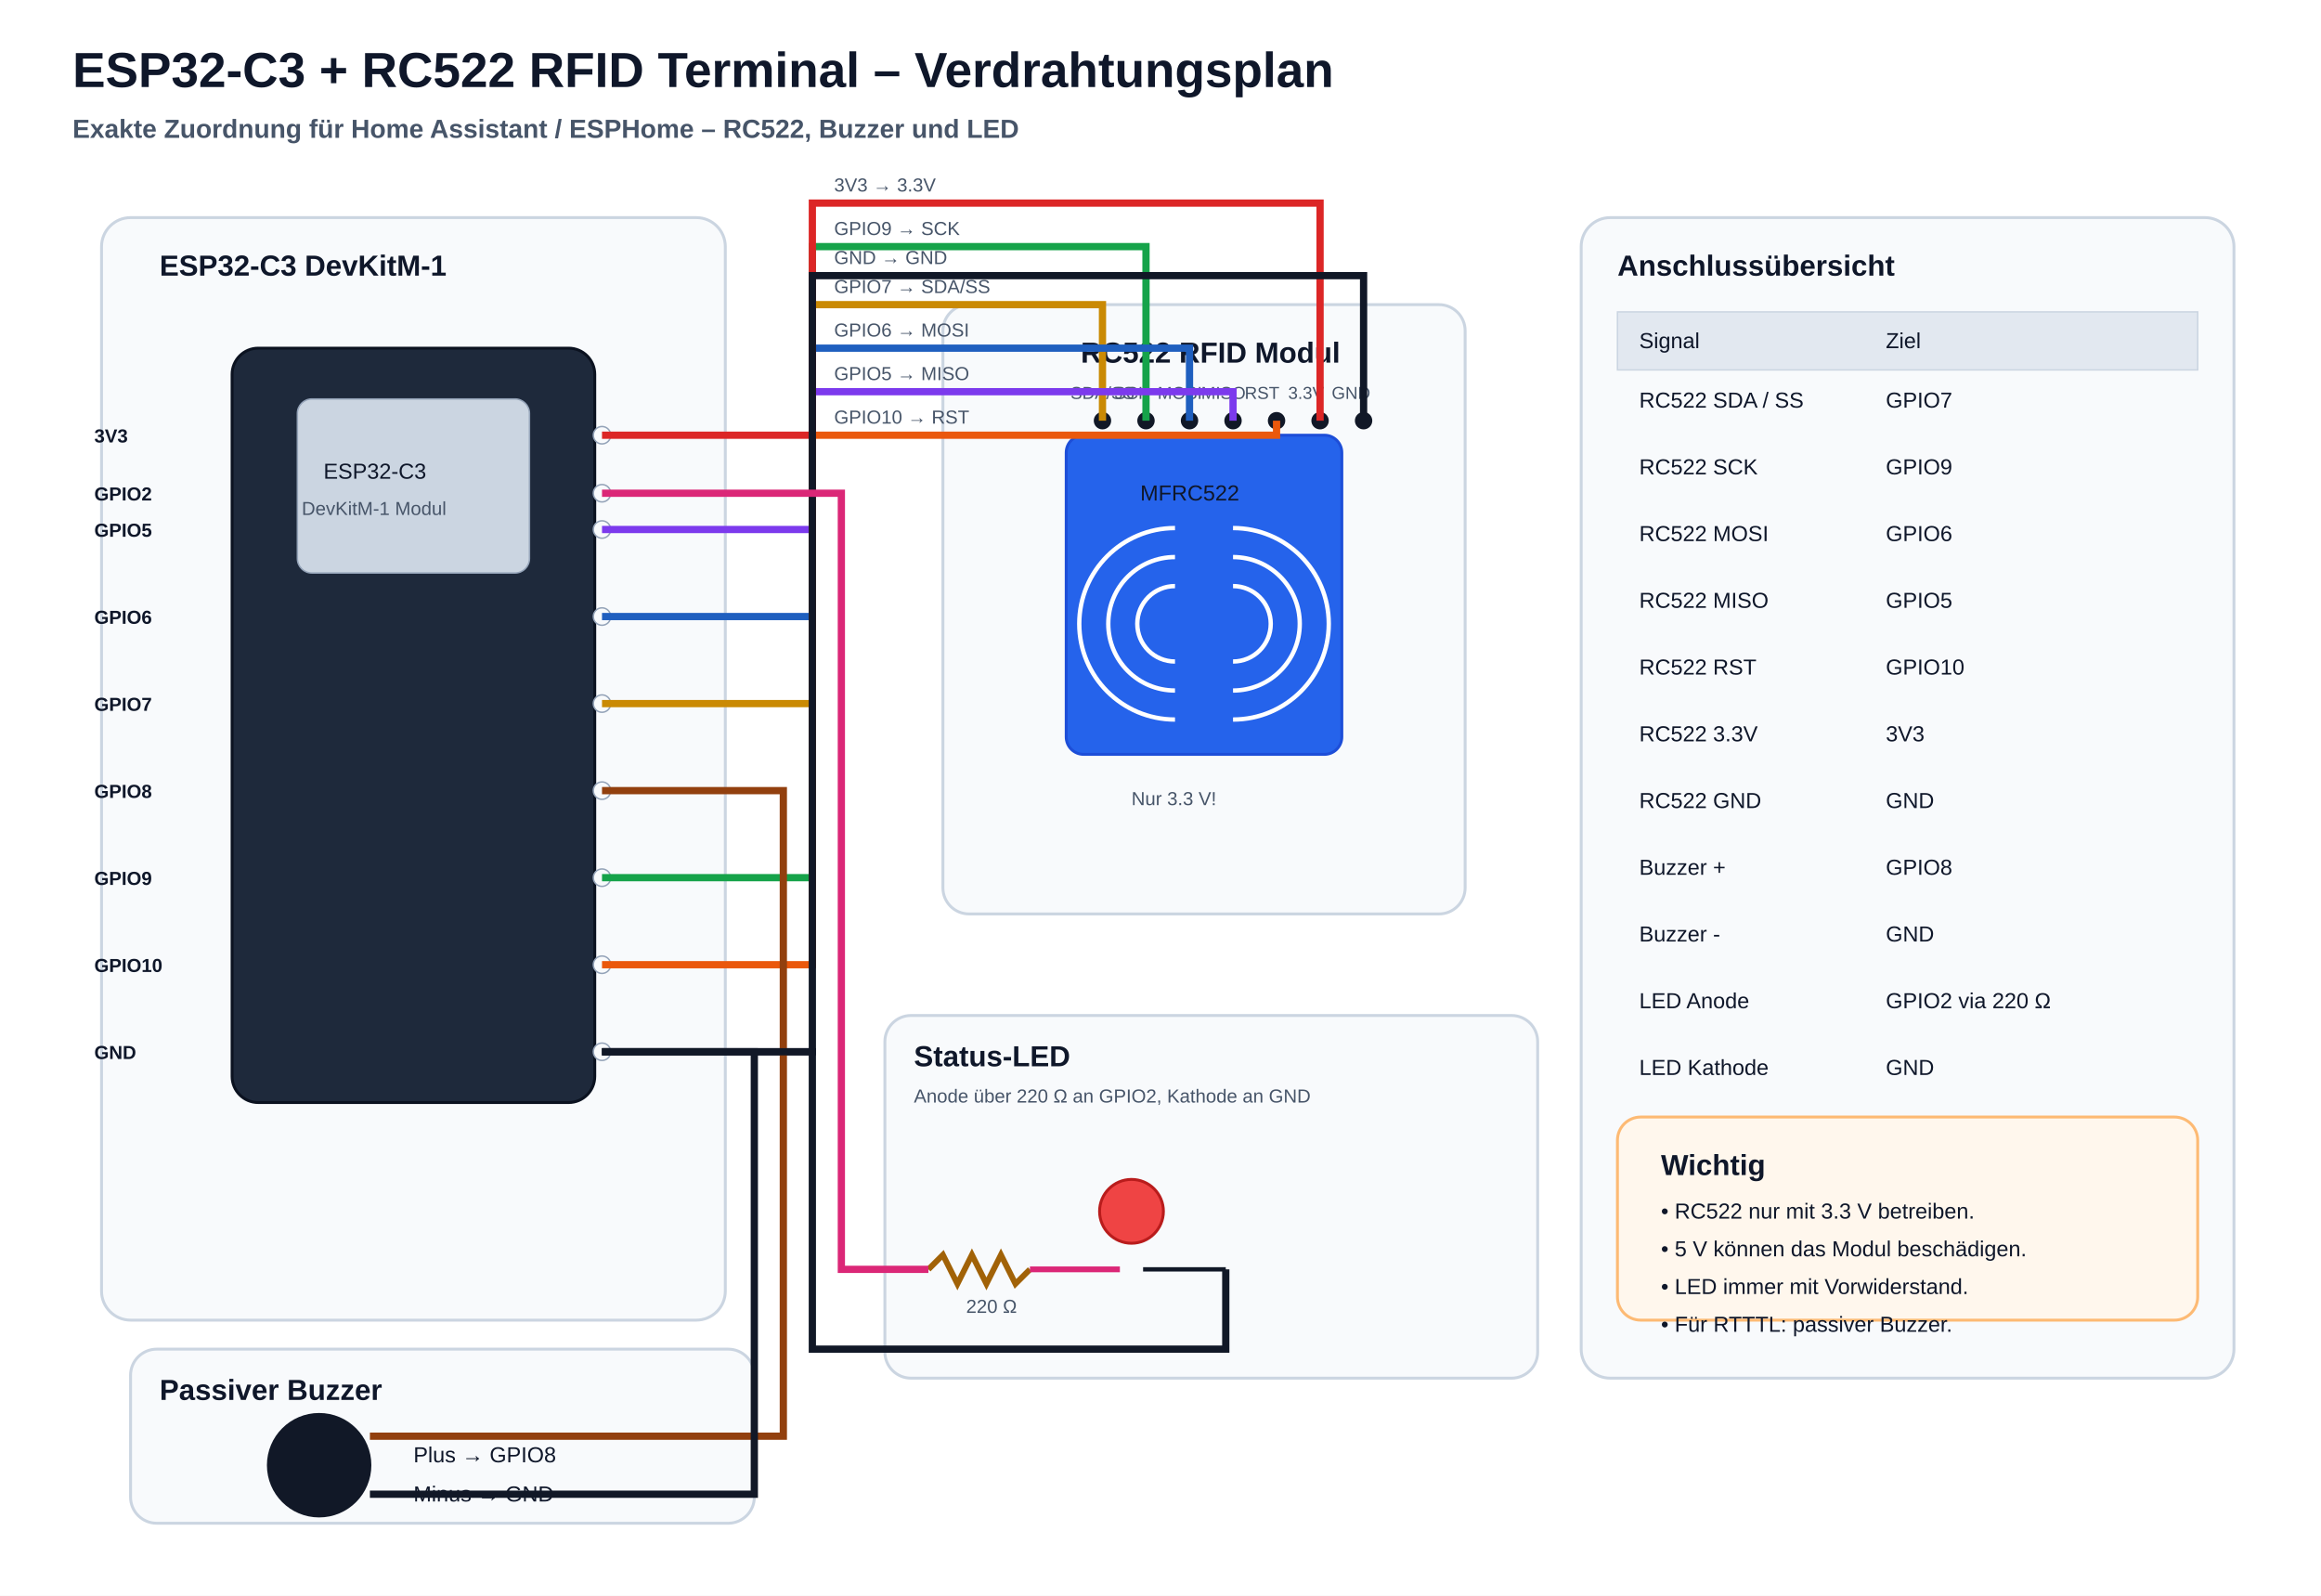
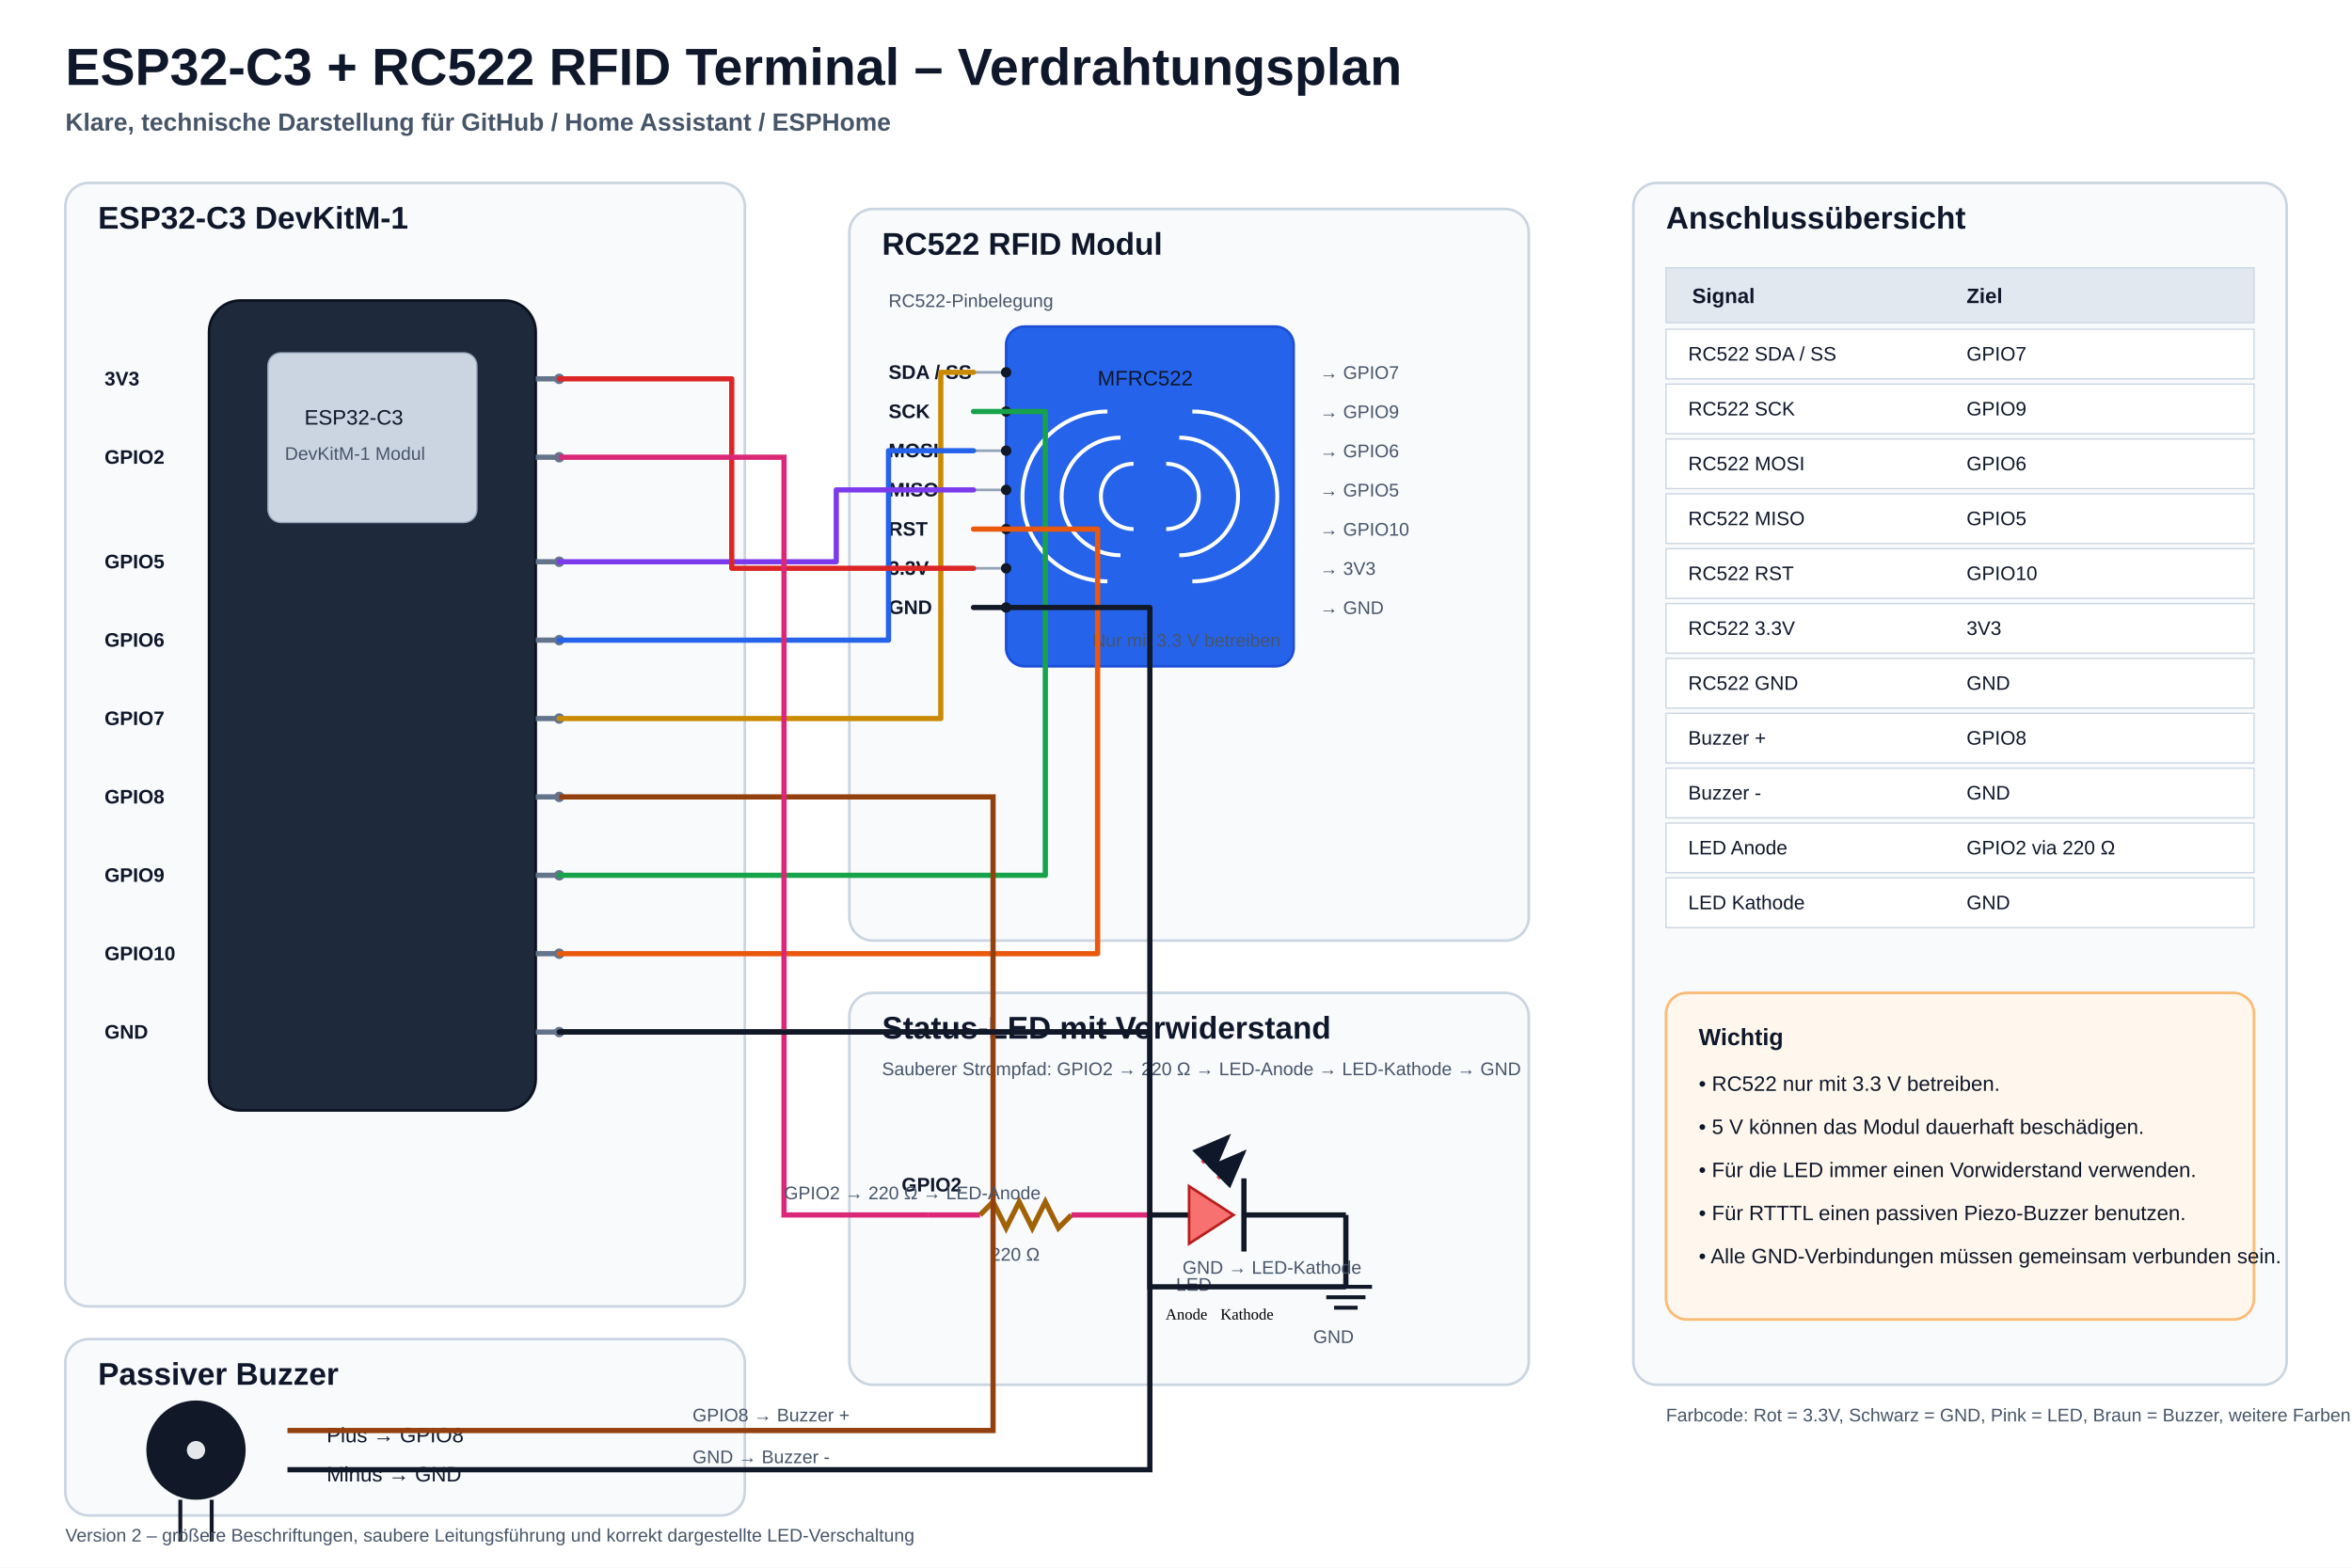
- <svg xmlns="http://www.w3.org/2000/svg" width="1600" height="1100" viewBox="0 0 1600 1100">
+ <svg xmlns="http://www.w3.org/2000/svg" width="1800" height="1200" viewBox="0 0 1800 1200">
  <defs>
    <style>
-         .title { font: 700 34px Arial, sans-serif; fill: #0f172a; }
-         .subtitle { font: 600 18px Arial, sans-serif; fill: #475569; }
-         .h2 { font: 700 20px Arial, sans-serif; fill: #0f172a; }
-         .body { font: 15px Arial, sans-serif; fill: #0f172a; }
-         .small { font: 13px Arial, sans-serif; fill: #475569; }
-         .tiny { font: 12px Arial, sans-serif; fill: #475569; }
-         .mono { font: 700 14px Courier New, monospace; fill: #0f172a; }
-         .pin { font: 700 13px Arial, sans-serif; fill: #0f172a; }
-       </style>
+ .title { font: 700 40px Arial, sans-serif; fill: #0f172a; }
+ .subtitle { font: 600 19px Arial, sans-serif; fill: #475569; }
+ .h2 { font: 700 24px Arial, sans-serif; fill: #0f172a; }
+ .body { font: 16px Arial, sans-serif; fill: #0f172a; }
+ .small { font: 14px Arial, sans-serif; fill: #475569; }
+ .pin { font: 700 15px Arial, sans-serif; fill: #0f172a; }
+ .mono { font: 700 15px Courier New, monospace; fill: #0f172a; }
+ .tablehead { font: 700 16px Arial, sans-serif; fill: #0f172a; }
+ .tablerow { font: 15px Arial, sans-serif; fill: #0f172a; }
+ .warn { font: 700 18px Arial, sans-serif; fill: #0f172a; }
+ </style>
+     <marker id="arrow" markerWidth="10" markerHeight="8" refX="9" refY="4" orient="auto">
+       <polygon points="0,0 10,4 0,8" fill="#0f172a" />
+     </marker>
  </defs>
-   <rect x="0" y="0" width="1600" height="1100" fill="white" />
-   <text x="50" y="60" class="title">ESP32-C3 + RC522 RFID Terminal – Verdrahtungsplan</text>
-   <text x="50" y="95" class="subtitle">Exakte Zuordnung für Home Assistant / ESPHome – RC522, Buzzer und LED</text>
-   <rect x="70" y="150" width="430" height="760" rx="20" fill="#f8fafc" stroke="#cbd5e1" stroke-width="2" />
-   <text x="110" y="190" class="h2">ESP32-C3 DevKitM-1</text>
-   <rect x="160" y="240" width="250" height="520" rx="18" fill="#1e293b" stroke="#0b1220" stroke-width="2" />
-   <rect x="205" y="275" width="160" height="120" rx="10" fill="#cbd5e1" stroke="#94a3b8" />
-   <text x="223" y="330" class="body" fill="#111827">ESP32-C3</text>
-   <text x="208" y="355" class="small" fill="#111827">DevKitM-1 Modul</text>
-   <g class="pin">
-     <text x="65" y="305">3V3</text>
-     <circle cx="415" cy="300" r="6" fill="#f8fafc" stroke="#94a3b8" />
-     <text x="65" y="370">GPIO5</text>
-     <circle cx="415" cy="365" r="6" fill="#f8fafc" stroke="#94a3b8" />
-     <text x="65" y="430">GPIO6</text>
-     <circle cx="415" cy="425" r="6" fill="#f8fafc" stroke="#94a3b8" />
-     <text x="65" y="490">GPIO7</text>
-     <circle cx="415" cy="485" r="6" fill="#f8fafc" stroke="#94a3b8" />
-     <text x="65" y="550">GPIO8</text>
-     <circle cx="415" cy="545" r="6" fill="#f8fafc" stroke="#94a3b8" />
-     <text x="65" y="610">GPIO9</text>
-     <circle cx="415" cy="605" r="6" fill="#f8fafc" stroke="#94a3b8" />
-     <text x="65" y="670">GPIO10</text>
-     <circle cx="415" cy="665" r="6" fill="#f8fafc" stroke="#94a3b8" />
-     <text x="65" y="730">GND</text>
-     <circle cx="415" cy="725" r="6" fill="#f8fafc" stroke="#94a3b8" />
-     <text x="65" y="345">GPIO2</text>
-     <circle cx="415" cy="340" r="6" fill="#f8fafc" stroke="#94a3b8" />
-   </g>
-   <rect x="650" y="210" width="360" height="420" rx="18" fill="#f8fafc" stroke="#cbd5e1" stroke-width="2" />
-   <text x="745" y="250" class="h2">RC522 RFID Modul</text>
-   <rect x="735" y="300" width="190" height="220" rx="12" fill="#2563eb" stroke="#1d4ed8" stroke-width="2" />
-   <text x="786" y="345" class="body" fill="white">MFRC522</text>
-   <path d="M 810 404 A 26 26 0 0 0 810 456" fill="none" stroke="white" stroke-width="3" />
-   <path d="M 850 404 A 26 26 0 0 1 850 456" fill="none" stroke="white" stroke-width="3" />
-   <path d="M 810 384 A 46 46 0 0 0 810 476" fill="none" stroke="white" stroke-width="3" />
-   <path d="M 850 384 A 46 46 0 0 1 850 476" fill="none" stroke="white" stroke-width="3" />
-   <path d="M 810 364 A 66 66 0 0 0 810 496" fill="none" stroke="white" stroke-width="3" />
-   <path d="M 850 364 A 66 66 0 0 1 850 496" fill="none" stroke="white" stroke-width="3" />
-   <text x="780" y="555" class="small">Nur 3.3 V!</text>
-   <g class="tiny">
-     <text x="738" y="275">SDA/SS</text>
-     <circle cx="760" cy="290" r="6" fill="#111827" />
-     <text x="768" y="275">SCK</text>
-     <circle cx="790" cy="290" r="6" fill="#111827" />
-     <text x="798" y="275">MOSI</text>
-     <circle cx="820" cy="290" r="6" fill="#111827" />
-     <text x="828" y="275">MISO</text>
-     <circle cx="850" cy="290" r="6" fill="#111827" />
-     <text x="858" y="275">RST</text>
-     <circle cx="880" cy="290" r="6" fill="#111827" />
-     <text x="888" y="275">3.3V</text>
-     <circle cx="910" cy="290" r="6" fill="#111827" />
-     <text x="918" y="275">GND</text>
-     <circle cx="940" cy="290" r="6" fill="#111827" />
-   </g>
-   <polyline points="415,485 560,485 560,210 760,210 760,290" fill="none" stroke="#ca8a04" stroke-width="5" />
-   <text x="575" y="202" class="small" fill="#ca8a04">GPIO7 → SDA/SS</text>
-   <polyline points="415,605 560,605 560,170 790,170 790,290" fill="none" stroke="#16a34a" stroke-width="5" />
-   <text x="575" y="162" class="small" fill="#16a34a">GPIO9 → SCK</text>
-   <polyline points="415,425 560,425 560,240 820,240 820,290" fill="none" stroke="#1f5fbf" stroke-width="5" />
-   <text x="575" y="232" class="small" fill="#1f5fbf">GPIO6 → MOSI</text>
-   <polyline points="415,365 560,365 560,270 850,270 850,290" fill="none" stroke="#7c3aed" stroke-width="5" />
-   <text x="575" y="262" class="small" fill="#7c3aed">GPIO5 → MISO</text>
-   <polyline points="415,665 560,665 560,300 880,300 880,290" fill="none" stroke="#ea580c" stroke-width="5" />
-   <text x="575" y="292" class="small" fill="#ea580c">GPIO10 → RST</text>
-   <polyline points="415,300 560,300 560,140 910,140 910,290" fill="none" stroke="#dc2626" stroke-width="5" />
-   <text x="575" y="132" class="small" fill="#dc2626">3V3 → 3.3V</text>
-   <polyline points="415,725 560,725 560,190 940,190 940,290" fill="none" stroke="#111827" stroke-width="5" />
-   <text x="575" y="182" class="small">GND → GND</text>
-   <rect x="90" y="930" width="430" height="120" rx="18" fill="#f8fafc" stroke="#cbd5e1" stroke-width="2" />
-   <text x="110" y="965" class="h2">Passiver Buzzer</text>
-   <circle cx="220" cy="1010" r="36" fill="#111827" />
-   <text x="285" y="1008" class="body">Plus → GPIO8</text>
-   <text x="285" y="1035" class="body">Minus → GND</text>
-   <polyline points="415,545 540,545 540,990 255,990" fill="none" stroke="#92400e" stroke-width="5" />
-   <polyline points="415,725 520,725 520,1030 255,1030" fill="none" stroke="#111827" stroke-width="5" />
-   <rect x="610" y="700" width="450" height="250" rx="18" fill="#f8fafc" stroke="#cbd5e1" stroke-width="2" />
-   <text x="630" y="735" class="h2">Status-LED</text>
-   <text x="630" y="760" class="small">Anode über 220 Ω an GPIO2, Kathode an GND</text>
-   <circle cx="780" cy="835" r="22" fill="#ef4444" stroke="#b91c1c" stroke-width="2" />
-   <polyline points="640,875 650,865 660,885 670,865 680,885 690,865 700,885 710,875" fill="none" stroke="#a16207" stroke-width="4" />
-   <line x1="710" y1="875" x2="772" y2="875" stroke="#db2777" stroke-width="4" />
-   <line x1="788" y1="875" x2="845" y2="875" stroke="#111827" stroke-width="3" />
-   <text x="666" y="905" class="small">220 Ω</text>
-   <polyline points="415,340 580,340 580,875 640,875" fill="none" stroke="#db2777" stroke-width="5" />
-   <polyline points="415,725 560,725 560,930 845,930 845,875" fill="none" stroke="#111827" stroke-width="5" />
-   <rect x="1090" y="150" width="450" height="800" rx="20" fill="#f8fafc" stroke="#cbd5e1" stroke-width="2" />
-   <text x="1115" y="190" class="h2">Anschlussübersicht</text>
-   <rect x="1115" y="215" width="400" height="40" fill="#e2e8f0" stroke="#cbd5e1" />
-   <text x="1130" y="240" class="body">Signal</text>
-   <text x="1300" y="240" class="body">Ziel</text>
-   <g class="body">
-     <text x="1130" y="281">RC522 SDA / SS</text>
-     <text x="1300" y="281">GPIO7</text>
-     <text x="1130" y="327">RC522 SCK</text>
-     <text x="1300" y="327">GPIO9</text>
-     <text x="1130" y="373">RC522 MOSI</text>
-     <text x="1300" y="373">GPIO6</text>
-     <text x="1130" y="419">RC522 MISO</text>
-     <text x="1300" y="419">GPIO5</text>
-     <text x="1130" y="465">RC522 RST</text>
-     <text x="1300" y="465">GPIO10</text>
-     <text x="1130" y="511">RC522 3.3V</text>
-     <text x="1300" y="511">3V3</text>
-     <text x="1130" y="557">RC522 GND</text>
-     <text x="1300" y="557">GND</text>
-     <text x="1130" y="603">Buzzer +</text>
-     <text x="1300" y="603">GPIO8</text>
-     <text x="1130" y="649">Buzzer -</text>
-     <text x="1300" y="649">GND</text>
-     <text x="1130" y="695">LED Anode</text>
-     <text x="1300" y="695">GPIO2 via 220 Ω</text>
-     <text x="1130" y="741">LED Kathode</text>
-     <text x="1300" y="741">GND</text>
-   </g>
-   <rect x="1115" y="770" width="400" height="140" rx="16" fill="#fff7ed" stroke="#fdba74" stroke-width="2" />
-   <text x="1145" y="810" class="h2" fill="#dc2626">Wichtig</text>
-   <text x="1145" y="840" class="body">• RC522 nur mit 3.3 V betreiben.</text>
-   <text x="1145" y="866" class="body">• 5 V können das Modul beschädigen.</text>
-   <text x="1145" y="892" class="body">• LED immer mit Vorwiderstand.</text>
-   <text x="1145" y="918" class="body">• Für RTTTL: passiver Buzzer.</text>
+   <rect x="0" y="0" width="1800" height="1200" fill="white" />
+   <text x="50" y="65" class="title">ESP32-C3 + RC522 RFID Terminal – Verdrahtungsplan</text>
+   <text x="50" y="100" class="subtitle">Klare, technische Darstellung für GitHub / Home Assistant / ESPHome</text>
+   <rect x="50" y="140" width="520" height="860" rx="18" fill="#f8fafc" stroke="#cbd5e1" stroke-width="2" />
+   <text x="75" y="175" class="h2">ESP32-C3 DevKitM-1</text>
+   <rect x="160" y="230" width="250" height="620" rx="24" fill="#1e293b" stroke="#0b1220" stroke-width="2" />
+   <rect x="205" y="270" width="160" height="130" rx="10" fill="#cbd5e1" stroke="#94a3b8" />
+   <text x="233" y="325" class="body">ESP32-C3</text>
+   <text x="218" y="352" class="small">DevKitM-1 Modul</text>
+   <text x="80" y="295" class="pin">3V3</text>
+   <line x1="410" y1="290" x2="425" y2="290" stroke="#64748b" stroke-width="4" />
+   <circle cx="428" cy="290" r="4" fill="#64748b" />
+   <text x="80" y="355" class="pin">GPIO2</text>
+   <line x1="410" y1="350" x2="425" y2="350" stroke="#64748b" stroke-width="4" />
+   <circle cx="428" cy="350" r="4" fill="#64748b" />
+   <text x="80" y="435" class="pin">GPIO5</text>
+   <line x1="410" y1="430" x2="425" y2="430" stroke="#64748b" stroke-width="4" />
+   <circle cx="428" cy="430" r="4" fill="#64748b" />
+   <text x="80" y="495" class="pin">GPIO6</text>
+   <line x1="410" y1="490" x2="425" y2="490" stroke="#64748b" stroke-width="4" />
+   <circle cx="428" cy="490" r="4" fill="#64748b" />
+   <text x="80" y="555" class="pin">GPIO7</text>
+   <line x1="410" y1="550" x2="425" y2="550" stroke="#64748b" stroke-width="4" />
+   <circle cx="428" cy="550" r="4" fill="#64748b" />
+   <text x="80" y="615" class="pin">GPIO8</text>
+   <line x1="410" y1="610" x2="425" y2="610" stroke="#64748b" stroke-width="4" />
+   <circle cx="428" cy="610" r="4" fill="#64748b" />
+   <text x="80" y="675" class="pin">GPIO9</text>
+   <line x1="410" y1="670" x2="425" y2="670" stroke="#64748b" stroke-width="4" />
+   <circle cx="428" cy="670" r="4" fill="#64748b" />
+   <text x="80" y="735" class="pin">GPIO10</text>
+   <line x1="410" y1="730" x2="425" y2="730" stroke="#64748b" stroke-width="4" />
+   <circle cx="428" cy="730" r="4" fill="#64748b" />
+   <text x="80" y="795" class="pin">GND</text>
+   <line x1="410" y1="790" x2="425" y2="790" stroke="#64748b" stroke-width="4" />
+   <circle cx="428" cy="790" r="4" fill="#64748b" />
+   <rect x="650" y="160" width="520" height="560" rx="18" fill="#f8fafc" stroke="#cbd5e1" stroke-width="2" />
+   <text x="675" y="195" class="h2">RC522 RFID Modul</text>
+   <rect x="770" y="250" width="220" height="260" rx="14" fill="#2563eb" stroke="#1d4ed8" stroke-width="2" />
+   <path d="M 867.5 355 A 25 25 0 0 0 867.5 405" fill="none" stroke="white" stroke-width="3" />
+   <path d="M 892.5 355 A 25 25 0 0 1 892.5 405" fill="none" stroke="white" stroke-width="3" />
+   <path d="M 857.5 335 A 45 45 0 0 0 857.5 425" fill="none" stroke="white" stroke-width="3" />
+   <path d="M 902.5 335 A 45 45 0 0 1 902.5 425" fill="none" stroke="white" stroke-width="3" />
+   <path d="M 847.5 315 A 65 65 0 0 0 847.5 445" fill="none" stroke="white" stroke-width="3" />
+   <path d="M 912.5 315 A 65 65 0 0 1 912.5 445" fill="none" stroke="white" stroke-width="3" />
+   <text x="840" y="295" class="body" fill="white">MFRC522</text>
+   <text x="836" y="495" class="small" fill="white">Nur mit 3.3 V betreiben</text>
+   <text x="680" y="235" class="small">RC522-Pinbelegung</text>
+   <text x="680" y="290" class="pin">SDA / SS</text>
+   <line x1="745" y1="285" x2="770" y2="285" stroke="#94a3b8" stroke-width="2" />
+   <circle cx="770" cy="285" r="4" fill="#111827" />
+   <text x="1010" y="290" class="small">→ GPIO7</text>
+   <text x="680" y="320" class="pin">SCK</text>
+   <line x1="745" y1="315" x2="770" y2="315" stroke="#94a3b8" stroke-width="2" />
+   <circle cx="770" cy="315" r="4" fill="#111827" />
+   <text x="1010" y="320" class="small">→ GPIO9</text>
+   <text x="680" y="350" class="pin">MOSI</text>
+   <line x1="745" y1="345" x2="770" y2="345" stroke="#94a3b8" stroke-width="2" />
+   <circle cx="770" cy="345" r="4" fill="#111827" />
+   <text x="1010" y="350" class="small">→ GPIO6</text>
+   <text x="680" y="380" class="pin">MISO</text>
+   <line x1="745" y1="375" x2="770" y2="375" stroke="#94a3b8" stroke-width="2" />
+   <circle cx="770" cy="375" r="4" fill="#111827" />
+   <text x="1010" y="380" class="small">→ GPIO5</text>
+   <text x="680" y="410" class="pin">RST</text>
+   <line x1="745" y1="405" x2="770" y2="405" stroke="#94a3b8" stroke-width="2" />
+   <circle cx="770" cy="405" r="4" fill="#111827" />
+   <text x="1010" y="410" class="small">→ GPIO10</text>
+   <text x="680" y="440" class="pin">3.3V</text>
+   <line x1="745" y1="435" x2="770" y2="435" stroke="#94a3b8" stroke-width="2" />
+   <circle cx="770" cy="435" r="4" fill="#111827" />
+   <text x="1010" y="440" class="small">→ 3V3</text>
+   <text x="680" y="470" class="pin">GND</text>
+   <line x1="745" y1="465" x2="770" y2="465" stroke="#94a3b8" stroke-width="2" />
+   <circle cx="770" cy="465" r="4" fill="#111827" />
+   <text x="1010" y="470" class="small">→ GND</text>
+   <rect x="50" y="1025" width="520" height="135" rx="18" fill="#f8fafc" stroke="#cbd5e1" stroke-width="2" />
+   <text x="75" y="1060" class="h2">Passiver Buzzer</text>
+   <circle cx="150" cy="1110" r="38" fill="#111827" />
+   <circle cx="150" cy="1110" r="7" fill="#e5e7eb" />
+   <line x1="138" y1="1148" x2="138" y2="1180" stroke="#111827" stroke-width="3" />
+   <line x1="162" y1="1148" x2="162" y2="1180" stroke="#111827" stroke-width="3" />
+   <text x="250" y="1104" class="body">Plus → GPIO8</text>
+   <text x="250" y="1134" class="body">Minus → GND</text>
+   <rect x="650" y="760" width="520" height="300" rx="18" fill="#f8fafc" stroke="#cbd5e1" stroke-width="2" />
+   <text x="675" y="795" class="h2">Status-LED mit Vorwiderstand</text>
+   <text x="675" y="823" class="small">Sauberer Strompfad: GPIO2 → 220 Ω → LED-Anode → LED-Kathode → GND</text>
+   <text x="690" y="912" class="pin" fill="#db2777">GPIO2</text>
+   <line x1="710" y1="930" x2="750" y2="930" stroke="#db2777" stroke-width="4" />
+   <polyline points="750,930 760,920 770,940 780,920 790,940 800,920 810,940 820,930" fill="none" stroke="#a16207" stroke-width="4" />
+   <text x="758" y="965" class="small">220 Ω</text>
+   <line x1="820" y1="930" x2="880" y2="930" stroke="#db2777" stroke-width="4" />
+   <line x1="880" y1="930" x2="910" y2="930" stroke="#111827" stroke-width="4" />
+   <polygon points="910,908 910,952 944,930" fill="#f87171" stroke="#b91c1c" stroke-width="2" />
+   <line x1="952" y1="902" x2="952" y2="958" stroke="#111827" stroke-width="4" />
+   <line x1="920" y1="890" x2="940" y2="870" stroke="#ef4444" stroke-width="3" marker-end="url(#arrow)" />
+   <line x1="932" y1="902" x2="952" y2="882" stroke="#ef4444" stroke-width="3" marker-end="url(#arrow)" />
+   <text x="900" y="988" class="small">LED</text>
+   <text x="892" y="1010" class="tiny">Anode</text>
+   <text x="934" y="1010" class="tiny">Kathode</text>
+   <line x1="952" y1="930" x2="1030" y2="930" stroke="#111827" stroke-width="4" />
+   <line x1="1030" y1="930" x2="1030" y2="985" stroke="#111827" stroke-width="4" />
+   <line x1="1010" y1="985" x2="1050" y2="985" stroke="#111827" stroke-width="3" />
+   <line x1="1015" y1="993" x2="1045" y2="993" stroke="#111827" stroke-width="3" />
+   <line x1="1021" y1="1001" x2="1039" y2="1001" stroke="#111827" stroke-width="3" />
+   <text x="1005" y="1028" class="small">GND</text>
+   <rect x="1250" y="140" width="500" height="920" rx="18" fill="#f8fafc" stroke="#cbd5e1" stroke-width="2" />
+   <text x="1275" y="175" class="h2">Anschlussübersicht</text>
+   <rect x="1275" y="205" width="450" height="42" fill="#e2e8f0" stroke="#cbd5e1" />
+   <text x="1295" y="232" class="tablehead">Signal</text>
+   <text x="1505" y="232" class="tablehead">Ziel</text>
+   <rect x="1275" y="252" width="450" height="38" fill="white" stroke="#cbd5e1" />
+   <text x="1292" y="276" class="tablerow">RC522 SDA / SS</text>
+   <text x="1505" y="276" class="tablerow">GPIO7</text>
+   <rect x="1275" y="294" width="450" height="38" fill="white" stroke="#cbd5e1" />
+   <text x="1292" y="318" class="tablerow">RC522 SCK</text>
+   <text x="1505" y="318" class="tablerow">GPIO9</text>
+   <rect x="1275" y="336" width="450" height="38" fill="white" stroke="#cbd5e1" />
+   <text x="1292" y="360" class="tablerow">RC522 MOSI</text>
+   <text x="1505" y="360" class="tablerow">GPIO6</text>
+   <rect x="1275" y="378" width="450" height="38" fill="white" stroke="#cbd5e1" />
+   <text x="1292" y="402" class="tablerow">RC522 MISO</text>
+   <text x="1505" y="402" class="tablerow">GPIO5</text>
+   <rect x="1275" y="420" width="450" height="38" fill="white" stroke="#cbd5e1" />
+   <text x="1292" y="444" class="tablerow">RC522 RST</text>
+   <text x="1505" y="444" class="tablerow">GPIO10</text>
+   <rect x="1275" y="462" width="450" height="38" fill="white" stroke="#cbd5e1" />
+   <text x="1292" y="486" class="tablerow">RC522 3.3V</text>
+   <text x="1505" y="486" class="tablerow">3V3</text>
+   <rect x="1275" y="504" width="450" height="38" fill="white" stroke="#cbd5e1" />
+   <text x="1292" y="528" class="tablerow">RC522 GND</text>
+   <text x="1505" y="528" class="tablerow">GND</text>
+   <rect x="1275" y="546" width="450" height="38" fill="white" stroke="#cbd5e1" />
+   <text x="1292" y="570" class="tablerow">Buzzer +</text>
+   <text x="1505" y="570" class="tablerow">GPIO8</text>
+   <rect x="1275" y="588" width="450" height="38" fill="white" stroke="#cbd5e1" />
+   <text x="1292" y="612" class="tablerow">Buzzer -</text>
+   <text x="1505" y="612" class="tablerow">GND</text>
+   <rect x="1275" y="630" width="450" height="38" fill="white" stroke="#cbd5e1" />
+   <text x="1292" y="654" class="tablerow">LED Anode</text>
+   <text x="1505" y="654" class="tablerow">GPIO2 via 220 Ω</text>
+   <rect x="1275" y="672" width="450" height="38" fill="white" stroke="#cbd5e1" />
+   <text x="1292" y="696" class="tablerow">LED Kathode</text>
+   <text x="1505" y="696" class="tablerow">GND</text>
+   <rect x="1275" y="760" width="450" height="250" rx="16" fill="#fff7ed" stroke="#fdba74" stroke-width="2" />
+   <text x="1300" y="800" class="warn">Wichtig</text>
+   <text x="1300" y="835" class="body">• RC522 nur mit 3.3 V betreiben.</text>
+   <text x="1300" y="868" class="body">• 5 V können das Modul dauerhaft beschädigen.</text>
+   <text x="1300" y="901" class="body">• Für die LED immer einen Vorwiderstand verwenden.</text>
+   <text x="1300" y="934" class="body">• Für RTTTL einen passiven Piezo-Buzzer benutzen.</text>
+   <text x="1300" y="967" class="body">• Alle GND-Verbindungen müssen gemeinsam verbunden sein.</text>
+   <polyline points="428,550 720,550 720,285 745,285" fill="none" stroke="#ca8a04" stroke-width="4" stroke-linecap="round" stroke-linejoin="round" />
+   <polyline points="428,670 800,670 800,315 745,315" fill="none" stroke="#16a34a" stroke-width="4" stroke-linecap="round" stroke-linejoin="round" />
+   <polyline points="428,490 680,490 680,345 745,345" fill="none" stroke="#2563eb" stroke-width="4" stroke-linecap="round" stroke-linejoin="round" />
+   <polyline points="428,430 640,430 640,375 745,375" fill="none" stroke="#7c3aed" stroke-width="4" stroke-linecap="round" stroke-linejoin="round" />
+   <polyline points="428,730 840,730 840,405 745,405" fill="none" stroke="#ea580c" stroke-width="4" stroke-linecap="round" stroke-linejoin="round" />
+   <polyline points="428,290 560,290 560,435 745,435" fill="none" stroke="#dc2626" stroke-width="4" stroke-linecap="round" stroke-linejoin="round" />
+   <polyline points="428,790 880,790 880,465 745,465" fill="none" stroke="#111827" stroke-width="4" stroke-linecap="round" stroke-linejoin="round" />
+   <polyline points="428,610 760,610 760,1095 220,1095" fill="none" stroke="#92400e" stroke-width="4" />
+   <text x="530" y="1088" class="small" fill="#92400e">GPIO8 → Buzzer +</text>
+   <polyline points="428,790 880,790 880,1125 220,1125" fill="none" stroke="#111827" stroke-width="4" />
+   <text x="530" y="1120" class="small">GND → Buzzer -</text>
+   <polyline points="428,350 600,350 600,930 710,930" fill="none" stroke="#db2777" stroke-width="4" />
+   <text x="600" y="918" class="small" fill="#db2777">GPIO2 → 220 Ω → LED-Anode</text>
+   <polyline points="428,790 880,790 880,985 1030,985" fill="none" stroke="#111827" stroke-width="4" />
+   <text x="905" y="975" class="small">GND → LED-Kathode</text>
+   <text x="1275" y="1088" class="small">Farbcode: Rot = 3.3V, Schwarz = GND, Pink = LED, Braun = Buzzer, weitere Farben = RC522-Signale</text>
+   <text x="50" y="1180" class="small">Version 2 – größere Beschriftungen, saubere Leitungsführung und korrekt dargestellte LED-Verschaltung</text>
</svg>
